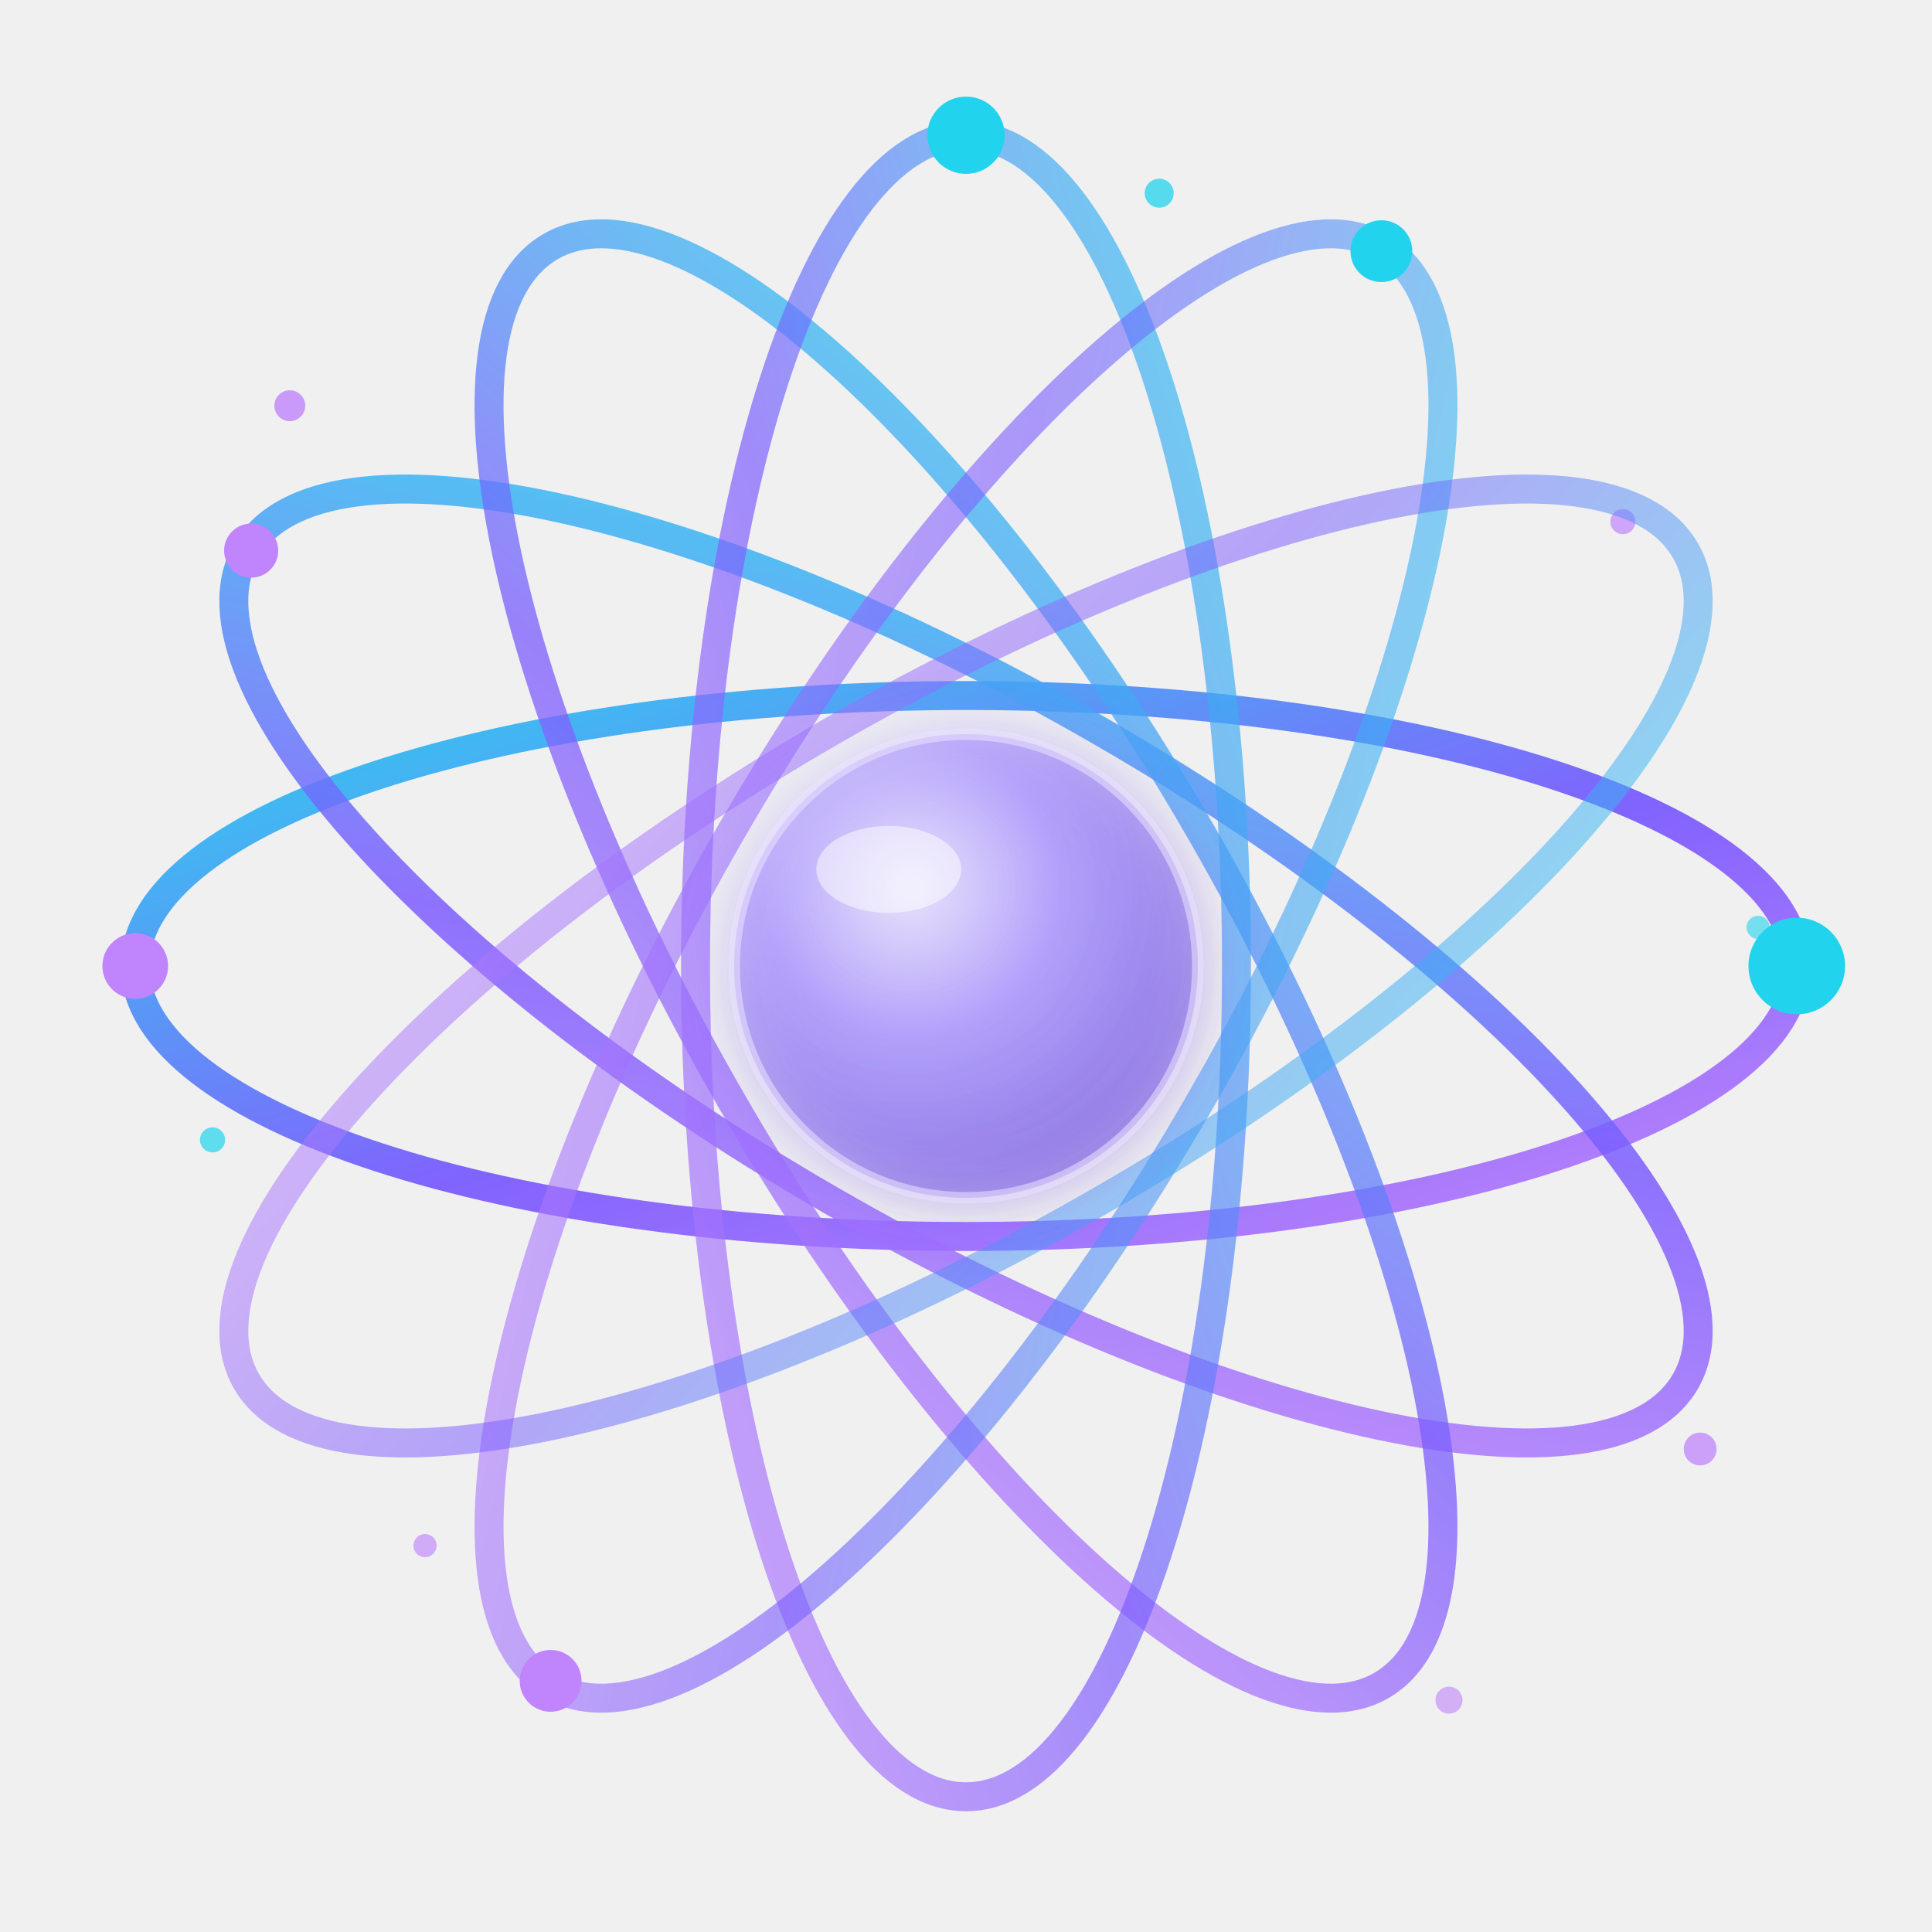
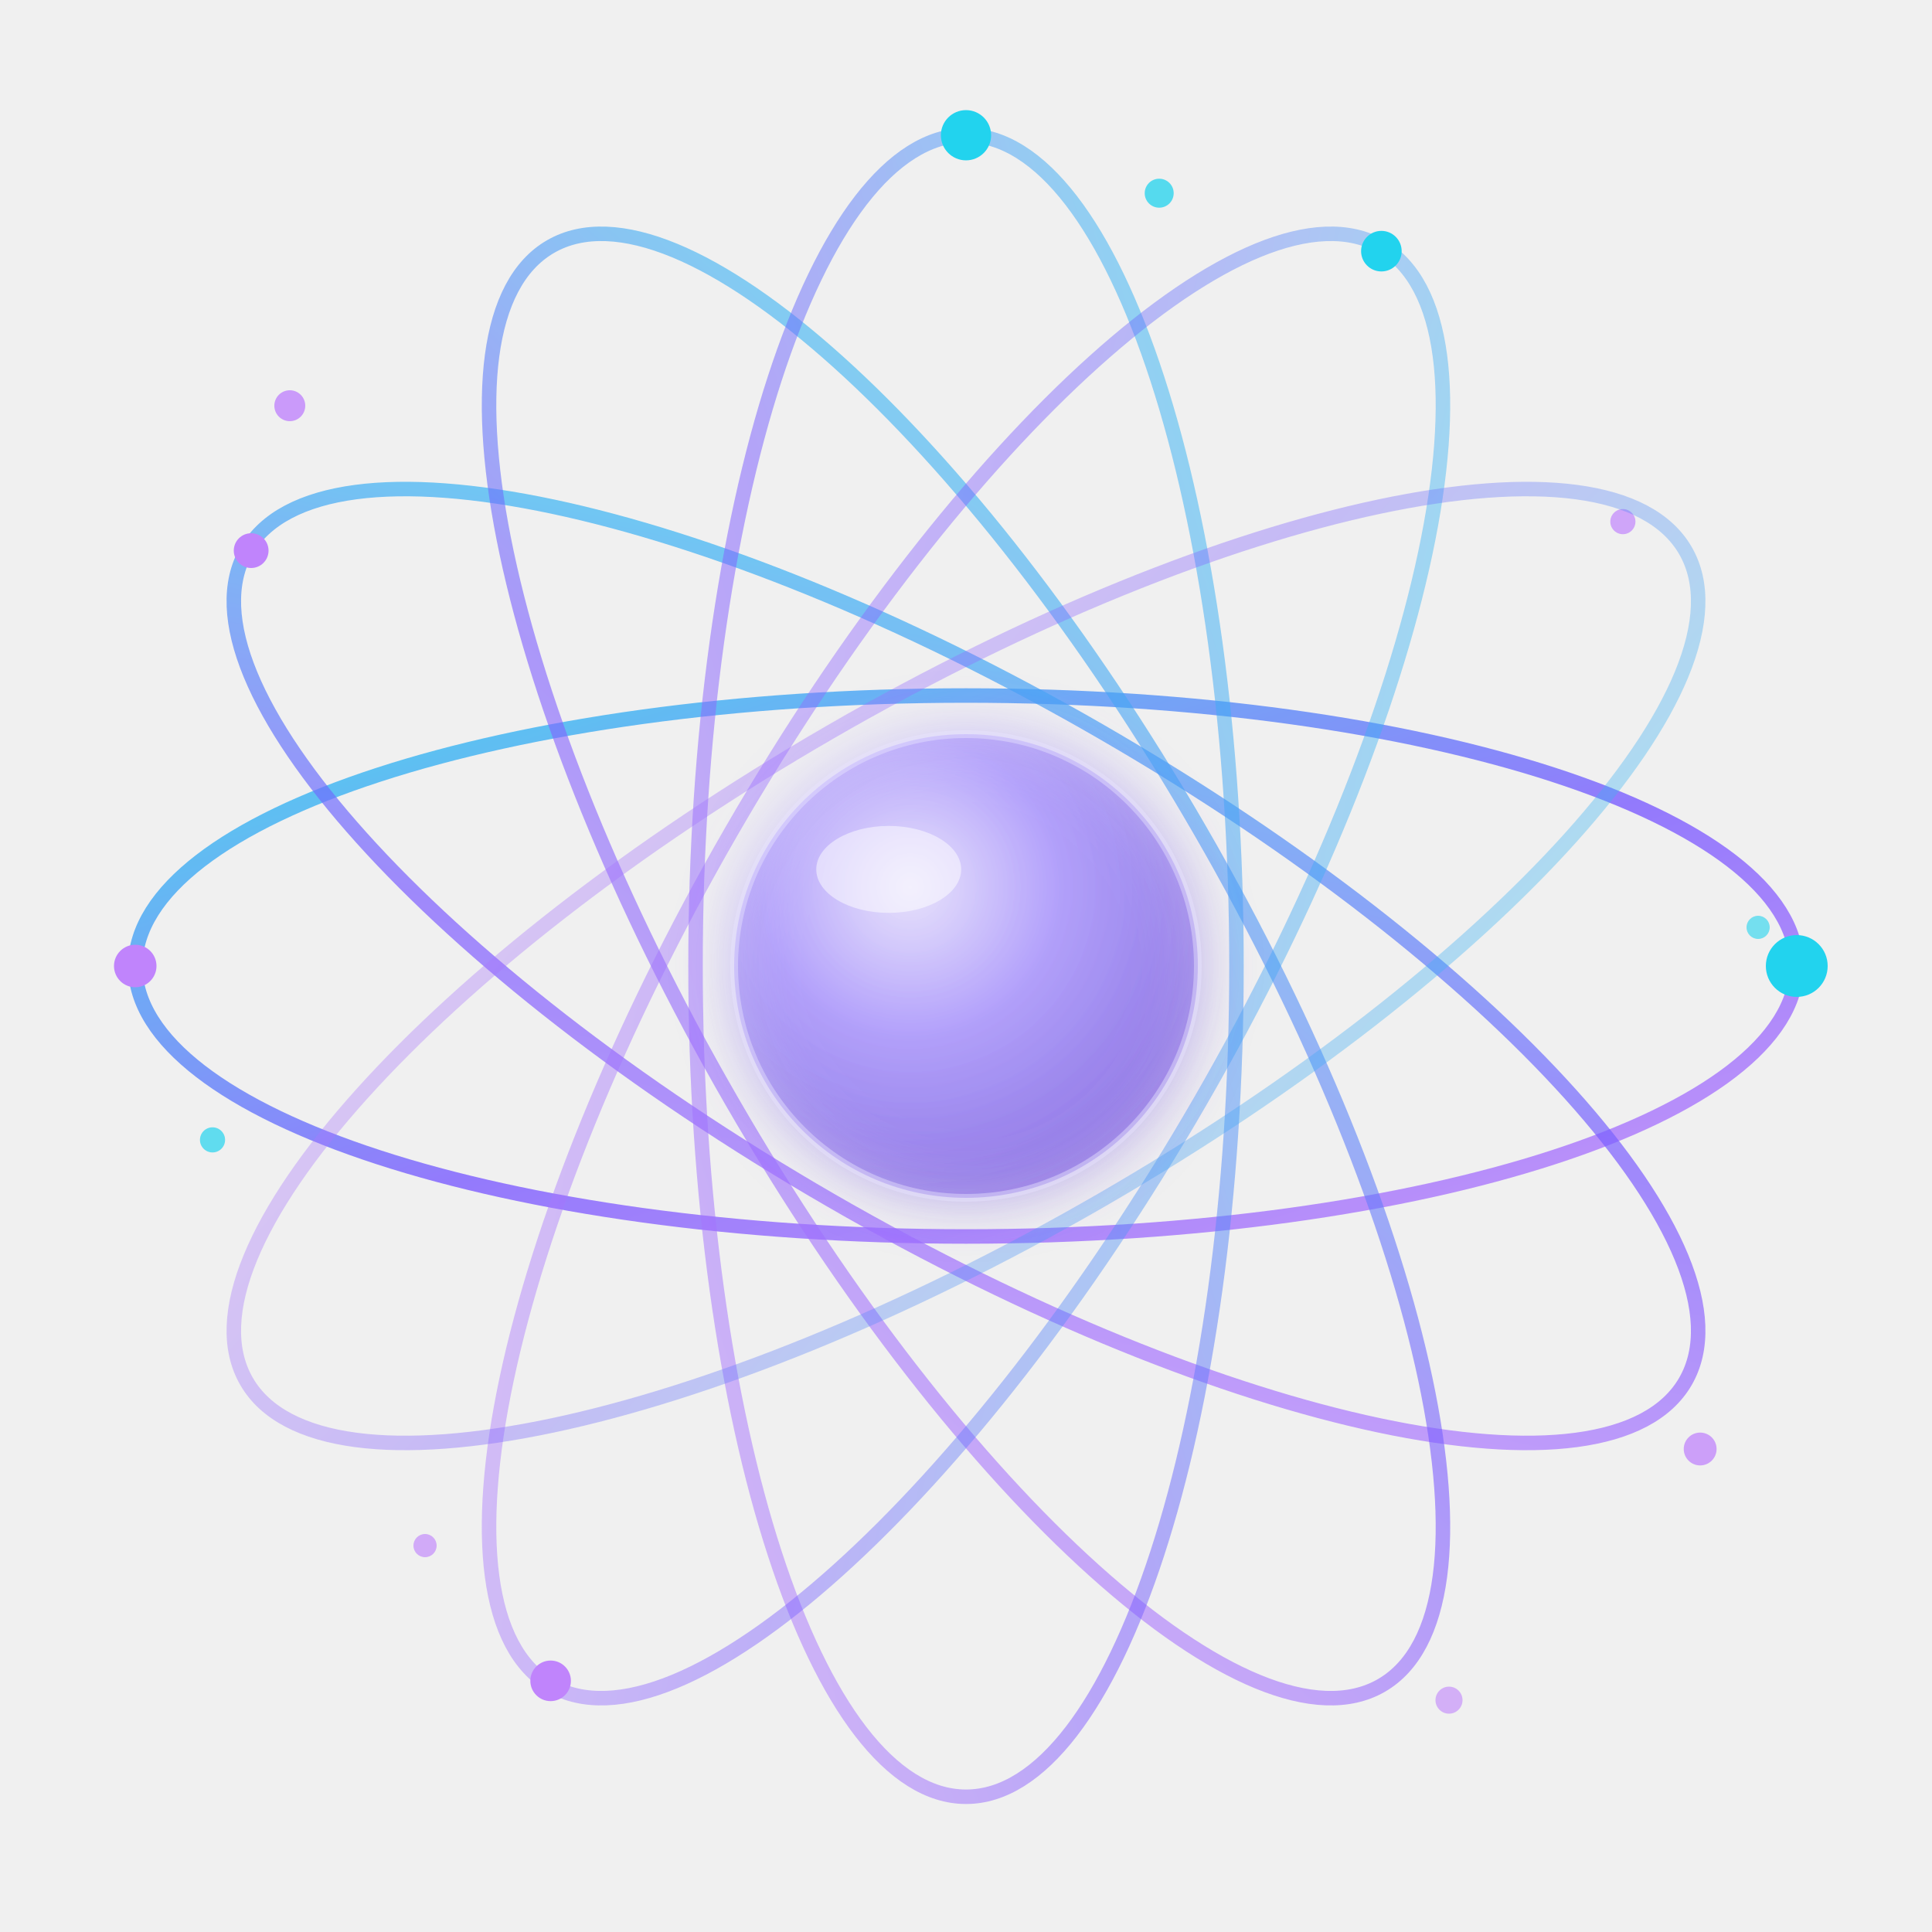
<svg xmlns="http://www.w3.org/2000/svg" viewBox="0 0 200 200" width="200" height="200" role="img" aria-label="Nexa">
  <defs>
    <radialGradient id="nexaSphere" cx="38%" cy="33%" r="72%">
      <stop offset="0%" stop-color="#EAE4FF" />
      <stop offset="45%" stop-color="#9E86FF" />
      <stop offset="100%" stop-color="#6D4BE0" />
    </radialGradient>
    <linearGradient id="nexaOrbit" x1="0" y1="0" x2="1" y2="1">
      <stop offset="0%" stop-color="#22D3EE" />
      <stop offset="55%" stop-color="#7C5CFF" />
      <stop offset="100%" stop-color="#C084FC" />
    </linearGradient>
    <filter id="nexaGlow" x="-60%" y="-60%" width="220%" height="220%">
      <feGaussianBlur stdDeviation="3" result="b" />
      <feMerge>
        <feMergeNode in="b" />
        <feMergeNode in="SourceGraphic" />
      </feMerge>
    </filter>
  </defs>
  <g fill="#C084FC">
    <circle cx="30" cy="42" r="1.6" opacity="0.8" />
    <circle cx="168" cy="54" r="1.3" opacity="0.7" />
    <circle cx="176" cy="150" r="1.7" opacity="0.75" />
    <circle cx="44" cy="160" r="1.2" opacity="0.65" />
    <circle cx="150" cy="176" r="1.4" opacity="0.6" />
  </g>
  <g fill="#22D3EE">
    <circle cx="22" cy="118" r="1.3" opacity="0.7" />
    <circle cx="120" cy="20" r="1.5" opacity="0.75" />
    <circle cx="182" cy="96" r="1.2" opacity="0.6" />
  </g>
-   <g fill="none" stroke="url(#nexaOrbit)" stroke-width="3" stroke-linecap="round">
+   <g fill="none" stroke="url(#nexaOrbit)" stroke-width="1.5" stroke-linecap="round">
    <animateTransform attributeName="transform" type="rotate" from="0 100 100" to="360 100 100" dur="48s" repeatCount="indefinite" />
-     <ellipse cx="100" cy="100" rx="86" ry="28" transform="rotate(0 100 100)" opacity="0.95" />
-     <ellipse cx="100" cy="100" rx="86" ry="28" transform="rotate(30 100 100)" opacity="0.85" />
-     <ellipse cx="100" cy="100" rx="86" ry="28" transform="rotate(60 100 100)" opacity="0.75" />
-     <ellipse cx="100" cy="100" rx="86" ry="28" transform="rotate(90 100 100)" opacity="0.68" />
-     <ellipse cx="100" cy="100" rx="86" ry="28" transform="rotate(120 100 100)" opacity="0.6" />
-     <ellipse cx="100" cy="100" rx="86" ry="28" transform="rotate(150 100 100)" opacity="0.52" />
+     <ellipse cx="100" cy="100" rx="86" ry="28" transform="rotate(0 100 100)" opacity="0.8" />
+     <ellipse cx="100" cy="100" rx="86" ry="28" transform="rotate(30 100 100)" opacity="0.7" />
+     <ellipse cx="100" cy="100" rx="86" ry="28" transform="rotate(60 100 100)" opacity="0.6" />
+     <ellipse cx="100" cy="100" rx="86" ry="28" transform="rotate(90 100 100)" opacity="0.52" />
+     <ellipse cx="100" cy="100" rx="86" ry="28" transform="rotate(120 100 100)" opacity="0.44" />
+     <ellipse cx="100" cy="100" rx="86" ry="28" transform="rotate(150 100 100)" opacity="0.36" />
  </g>
  <g>
    <animateTransform attributeName="transform" type="rotate" from="360 100 100" to="0 100 100" dur="72s" repeatCount="indefinite" />
    <g fill="#22D3EE">
-       <circle cx="186" cy="100" r="5" />
-       <circle cx="100" cy="14" r="4" />
-       <circle cx="143" cy="26" r="3.2" />
+       <circle cx="186" cy="100" r="3.2" />
+       <circle cx="100" cy="14" r="2.6" />
+       <circle cx="143" cy="26" r="2.1" />
    </g>
    <g fill="#C084FC">
-       <circle cx="14" cy="100" r="3.4" />
-       <circle cx="57" cy="174" r="3.2" />
-       <circle cx="26" cy="57" r="2.8" />
+       <circle cx="14" cy="100" r="2.2" />
+       <circle cx="57" cy="174" r="2.1" />
+       <circle cx="26" cy="57" r="1.8" />
    </g>
  </g>
  <circle cx="100" cy="100" r="24" fill="url(#nexaSphere)" fill-opacity="0.5" filter="url(#nexaGlow)">
    <animate attributeName="fill-opacity" values="0.5;0.78;0.5" dur="6s" repeatCount="indefinite" />
  </circle>
-   <circle cx="100" cy="100" r="24" fill="none" stroke="#EAE4FF" stroke-width="1.2" stroke-opacity="0.55" />
+   <circle cx="100" cy="100" r="24" fill="none" stroke="#EAE4FF" stroke-width="0.8" stroke-opacity="0.45" />
  <ellipse cx="92" cy="90" rx="7.5" ry="4.5" fill="#FFFFFF" opacity="0.5" />
</svg>
